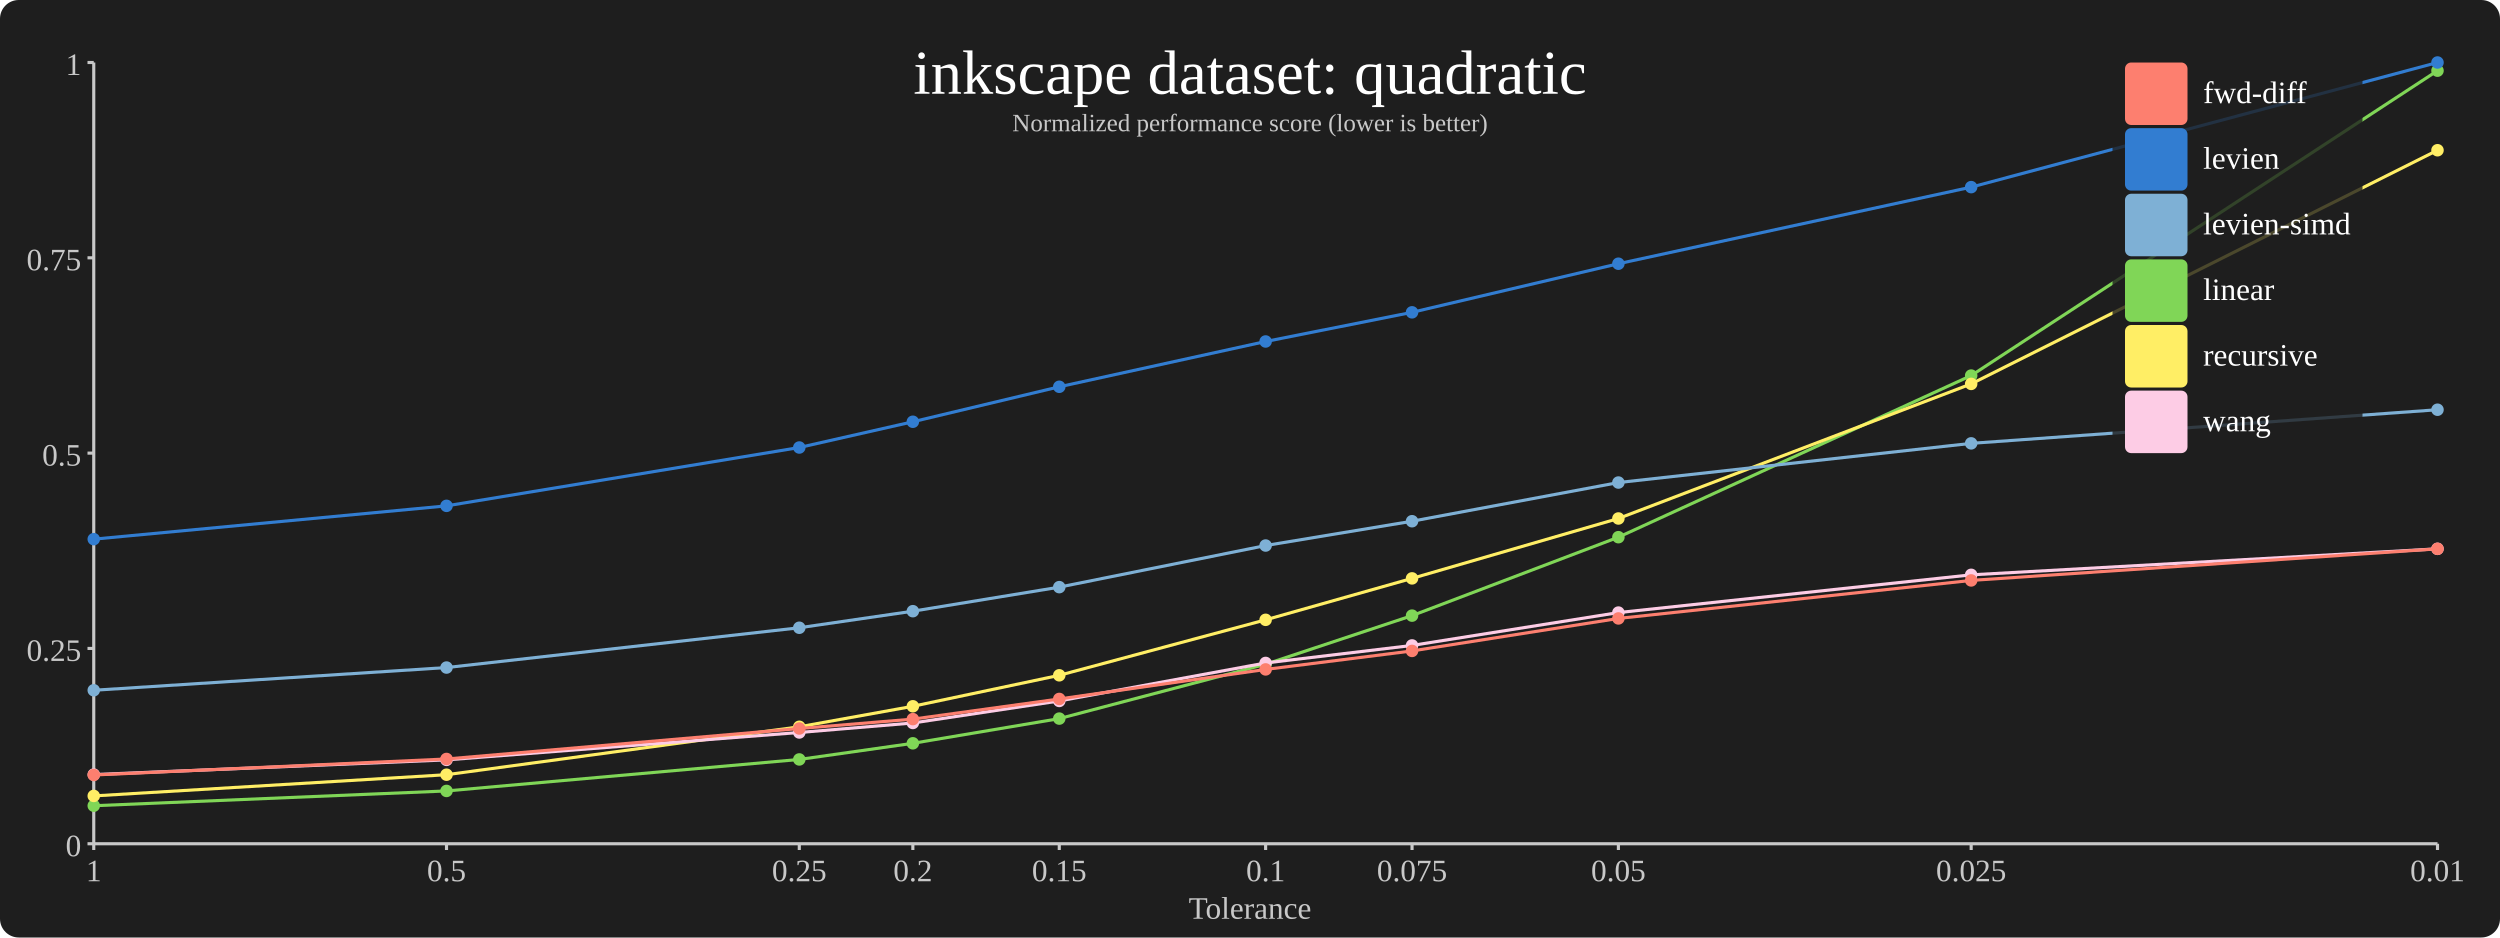
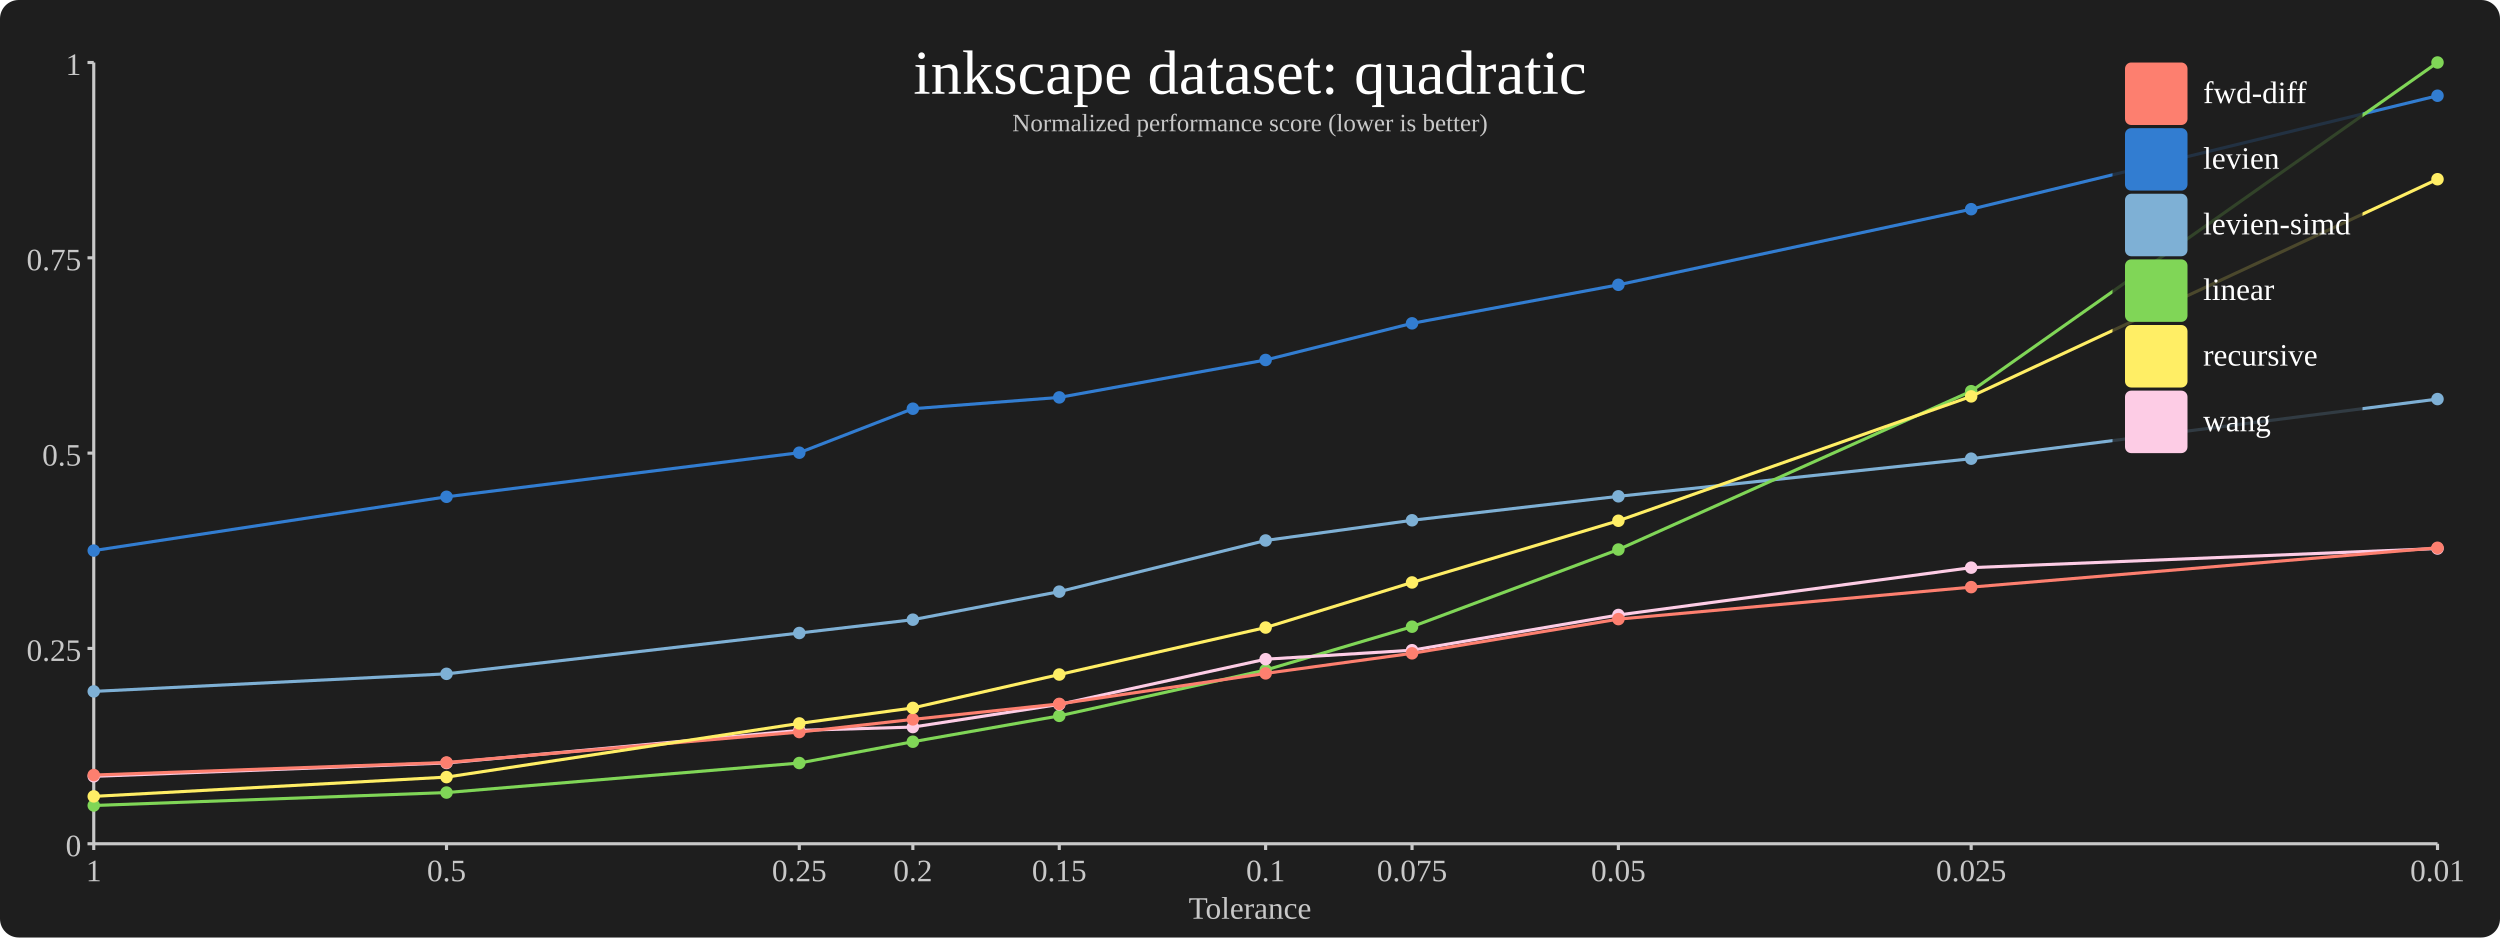
<svg xmlns="http://www.w3.org/2000/svg" viewBox="0 0 800 300">
  <rect x="0" y="0" width="800" height="300" ry="6" style="fill:rgb(30,30,30);stroke:none;fill-opacity:1;stroke-opacity:1;" />
  <path d="M 30 20 L 30 270" style="stroke:rgb(200,200,200);stroke-width:1" />
  <path d="M 30 270 L 780 270" style="stroke:rgb(200,200,200);stroke-width:1" />
  <path d="M 780 270 L 780 272" style="stroke:rgb(200,200,200);stroke-width:1" />
  <text x="780" y="282" style="font-size:10px;fill:rgb(200,200,200);text-anchor:middle;text-align:center;"> 0.01 </text>
  <path d="M 630.772 270 L 630.772 272" style="stroke:rgb(200,200,200);stroke-width:1" />
  <text x="630.772" y="282" style="font-size:10px;fill:rgb(200,200,200);text-anchor:middle;text-align:center;"> 0.025 </text>
  <path d="M 517.886 270 L 517.886 272" style="stroke:rgb(200,200,200);stroke-width:1" />
  <text x="517.886" y="282" style="font-size:10px;fill:rgb(200,200,200);text-anchor:middle;text-align:center;"> 0.05 </text>
  <path d="M 451.852 270 L 451.852 272" style="stroke:rgb(200,200,200);stroke-width:1" />
  <text x="451.852" y="282" style="font-size:10px;fill:rgb(200,200,200);text-anchor:middle;text-align:center;"> 0.075 </text>
  <path d="M 405 270 L 405 272" style="stroke:rgb(200,200,200);stroke-width:1" />
  <text x="405" y="282" style="font-size:10px;fill:rgb(200,200,200);text-anchor:middle;text-align:center;"> 0.1 </text>
  <path d="M 338.966 270 L 338.966 272" style="stroke:rgb(200,200,200);stroke-width:1" />
  <text x="338.966" y="282" style="font-size:10px;fill:rgb(200,200,200);text-anchor:middle;text-align:center;"> 0.15 </text>
  <path d="M 292.114 270 L 292.114 272" style="stroke:rgb(200,200,200);stroke-width:1" />
  <text x="292.114" y="282" style="font-size:10px;fill:rgb(200,200,200);text-anchor:middle;text-align:center;"> 0.2 </text>
  <path d="M 255.773 270 L 255.773 272" style="stroke:rgb(200,200,200);stroke-width:1" />
  <text x="255.773" y="282" style="font-size:10px;fill:rgb(200,200,200);text-anchor:middle;text-align:center;"> 0.25 </text>
  <path d="M 142.886 270 L 142.886 272" style="stroke:rgb(200,200,200);stroke-width:1" />
  <text x="142.886" y="282" style="font-size:10px;fill:rgb(200,200,200);text-anchor:middle;text-align:center;"> 0.5 </text>
  <path d="M 30 270 L 30 272" style="stroke:rgb(200,200,200);stroke-width:1" />
  <text x="30" y="282" style="font-size:10px;fill:rgb(200,200,200);text-anchor:middle;text-align:center;"> 1 </text>
  <path d="M 28 270 L 30 270" style="stroke:rgb(200,200,200);stroke-width:1" />
  <text x="26" y="274" style="font-size:10px;fill:rgb(200,200,200);text-anchor:end;text-align:right;"> 0 </text>
  <path d="M 28 207.5 L 30 207.5" style="stroke:rgb(200,200,200);stroke-width:1" />
  <text x="26" y="211.5" style="font-size:10px;fill:rgb(200,200,200);text-anchor:end;text-align:right;"> 0.25 </text>
  <path d="M 28 145 L 30 145" style="stroke:rgb(200,200,200);stroke-width:1" />
  <text x="26" y="149" style="font-size:10px;fill:rgb(200,200,200);text-anchor:end;text-align:right;"> 0.5 </text>
  <path d="M 28 82.5 L 30 82.5" style="stroke:rgb(200,200,200);stroke-width:1" />
  <text x="26" y="86.5" style="font-size:10px;fill:rgb(200,200,200);text-anchor:end;text-align:right;"> 0.75 </text>
  <path d="M 28 20 L 30 20" style="stroke:rgb(200,200,200);stroke-width:1" />
  <text x="26" y="24" style="font-size:10px;fill:rgb(200,200,200);text-anchor:end;text-align:right;"> 1 </text>
  <text x="400" y="294" style="font-size:10px;fill:rgb(200,200,200);text-anchor:middle;text-align:center;"> Tolerance </text>
-   <circle cx="780" cy="22.615" r="2" style="fill:rgb(128,214,87);stroke:none;fill-opacity:1;stroke-opacity:1;" />
-   <path d="M 780 22.615 L 630.772 120.182" style="stroke:rgb(128,214,87);stroke-width:1" />
-   <circle cx="630.772" cy="120.182" r="2" style="fill:rgb(128,214,87);stroke:none;fill-opacity:1;stroke-opacity:1;" />
-   <path d="M 630.772 120.182 L 517.886 171.9" style="stroke:rgb(128,214,87);stroke-width:1" />
-   <circle cx="517.886" cy="171.9" r="2" style="fill:rgb(128,214,87);stroke:none;fill-opacity:1;stroke-opacity:1;" />
-   <path d="M 517.886 171.9 L 451.852 197" style="stroke:rgb(128,214,87);stroke-width:1" />
-   <circle cx="451.852" cy="197" r="2" style="fill:rgb(128,214,87);stroke:none;fill-opacity:1;stroke-opacity:1;" />
-   <path d="M 451.852 197 L 405 212.558" style="stroke:rgb(128,214,87);stroke-width:1" />
-   <circle cx="405" cy="212.558" r="2" style="fill:rgb(128,214,87);stroke:none;fill-opacity:1;stroke-opacity:1;" />
-   <path d="M 405 212.558 L 338.966 229.95" style="stroke:rgb(128,214,87);stroke-width:1" />
-   <circle cx="338.966" cy="229.95" r="2" style="fill:rgb(128,214,87);stroke:none;fill-opacity:1;stroke-opacity:1;" />
-   <path d="M 338.966 229.95 L 292.114 237.855" style="stroke:rgb(128,214,87);stroke-width:1" />
-   <circle cx="292.114" cy="237.855" r="2" style="fill:rgb(128,214,87);stroke:none;fill-opacity:1;stroke-opacity:1;" />
-   <path d="M 292.114 237.855 L 255.773 243.02" style="stroke:rgb(128,214,87);stroke-width:1" />
-   <circle cx="255.773" cy="243.02" r="2" style="fill:rgb(128,214,87);stroke:none;fill-opacity:1;stroke-opacity:1;" />
-   <path d="M 255.773 243.02 L 142.886 253.1" style="stroke:rgb(128,214,87);stroke-width:1" />
-   <circle cx="142.886" cy="253.1" r="2" style="fill:rgb(128,214,87);stroke:none;fill-opacity:1;stroke-opacity:1;" />
-   <path d="M 142.886 253.1 L 30 257.832" style="stroke:rgb(128,214,87);stroke-width:1" />
-   <circle cx="30" cy="257.832" r="2" style="fill:rgb(128,214,87);stroke:none;fill-opacity:1;stroke-opacity:1;" />
-   <circle cx="780" cy="48.078" r="2" style="fill:rgb(255,238,101);stroke:none;fill-opacity:1;stroke-opacity:1;" />
-   <path d="M 780 48.078 L 630.772 122.847" style="stroke:rgb(255,238,101);stroke-width:1" />
-   <circle cx="630.772" cy="122.847" r="2" style="fill:rgb(255,238,101);stroke:none;fill-opacity:1;stroke-opacity:1;" />
-   <path d="M 630.772 122.847 L 517.886 165.915" style="stroke:rgb(255,238,101);stroke-width:1" />
-   <circle cx="517.886" cy="165.915" r="2" style="fill:rgb(255,238,101);stroke:none;fill-opacity:1;stroke-opacity:1;" />
-   <path d="M 517.886 165.915 L 451.852 185.082" style="stroke:rgb(255,238,101);stroke-width:1" />
-   <circle cx="451.852" cy="185.082" r="2" style="fill:rgb(255,238,101);stroke:none;fill-opacity:1;stroke-opacity:1;" />
-   <path d="M 451.852 185.082 L 405 198.343" style="stroke:rgb(255,238,101);stroke-width:1" />
-   <circle cx="405" cy="198.343" r="2" style="fill:rgb(255,238,101);stroke:none;fill-opacity:1;stroke-opacity:1;" />
-   <path d="M 405 198.343 L 338.966 216.097" style="stroke:rgb(255,238,101);stroke-width:1" />
-   <circle cx="338.966" cy="216.097" r="2" style="fill:rgb(255,238,101);stroke:none;fill-opacity:1;stroke-opacity:1;" />
-   <path d="M 338.966 216.097 L 292.114 226.01" style="stroke:rgb(255,238,101);stroke-width:1" />
-   <circle cx="292.114" cy="226.01" r="2" style="fill:rgb(255,238,101);stroke:none;fill-opacity:1;stroke-opacity:1;" />
-   <path d="M 292.114 226.01 L 255.773 232.57" style="stroke:rgb(255,238,101);stroke-width:1" />
-   <circle cx="255.773" cy="232.57" r="2" style="fill:rgb(255,238,101);stroke:none;fill-opacity:1;stroke-opacity:1;" />
-   <path d="M 255.773 232.57 L 142.886 247.905" style="stroke:rgb(255,238,101);stroke-width:1" />
-   <circle cx="142.886" cy="247.905" r="2" style="fill:rgb(255,238,101);stroke:none;fill-opacity:1;stroke-opacity:1;" />
-   <path d="M 142.886 247.905 L 30 254.692" style="stroke:rgb(255,238,101);stroke-width:1" />
-   <circle cx="30" cy="254.692" r="2" style="fill:rgb(255,238,101);stroke:none;fill-opacity:1;stroke-opacity:1;" />
-   <circle cx="780" cy="131.113" r="2" style="fill:rgb(126,176,213);stroke:none;fill-opacity:1;stroke-opacity:1;" />
-   <path d="M 780 131.113 L 630.772 141.875" style="stroke:rgb(126,176,213);stroke-width:1" />
-   <circle cx="630.772" cy="141.875" r="2" style="fill:rgb(126,176,213);stroke:none;fill-opacity:1;stroke-opacity:1;" />
-   <path d="M 630.772 141.875 L 517.886 154.412" style="stroke:rgb(126,176,213);stroke-width:1" />
-   <circle cx="517.886" cy="154.412" r="2" style="fill:rgb(126,176,213);stroke:none;fill-opacity:1;stroke-opacity:1;" />
-   <path d="M 517.886 154.412 L 451.852 166.79" style="stroke:rgb(126,176,213);stroke-width:1" />
-   <circle cx="451.852" cy="166.79" r="2" style="fill:rgb(126,176,213);stroke:none;fill-opacity:1;stroke-opacity:1;" />
-   <path d="M 451.852 166.79 L 405 174.57" style="stroke:rgb(126,176,213);stroke-width:1" />
-   <circle cx="405" cy="174.57" r="2" style="fill:rgb(126,176,213);stroke:none;fill-opacity:1;stroke-opacity:1;" />
-   <path d="M 405 174.57 L 338.966 187.885" style="stroke:rgb(126,176,213);stroke-width:1" />
-   <circle cx="338.966" cy="187.885" r="2" style="fill:rgb(126,176,213);stroke:none;fill-opacity:1;stroke-opacity:1;" />
-   <path d="M 338.966 187.885 L 292.114 195.58" style="stroke:rgb(126,176,213);stroke-width:1" />
-   <circle cx="292.114" cy="195.58" r="2" style="fill:rgb(126,176,213);stroke:none;fill-opacity:1;stroke-opacity:1;" />
-   <path d="M 292.114 195.58 L 255.773 200.88" style="stroke:rgb(126,176,213);stroke-width:1" />
-   <circle cx="255.773" cy="200.88" r="2" style="fill:rgb(126,176,213);stroke:none;fill-opacity:1;stroke-opacity:1;" />
-   <path d="M 255.773 200.88 L 142.886 213.618" style="stroke:rgb(126,176,213);stroke-width:1" />
-   <circle cx="142.886" cy="213.618" r="2" style="fill:rgb(126,176,213);stroke:none;fill-opacity:1;stroke-opacity:1;" />
-   <path d="M 142.886 213.618 L 30 220.885" style="stroke:rgb(126,176,213);stroke-width:1" />
-   <circle cx="30" cy="220.885" r="2" style="fill:rgb(126,176,213);stroke:none;fill-opacity:1;stroke-opacity:1;" />
-   <circle cx="780" cy="175.625" r="2" style="fill:rgb(253,204,229);stroke:none;fill-opacity:1;stroke-opacity:1;" />
-   <path d="M 780 175.625 L 630.772 183.945" style="stroke:rgb(253,204,229);stroke-width:1" />
-   <circle cx="630.772" cy="183.945" r="2" style="fill:rgb(253,204,229);stroke:none;fill-opacity:1;stroke-opacity:1;" />
-   <path d="M 630.772 183.945 L 517.886 196.025" style="stroke:rgb(253,204,229);stroke-width:1" />
-   <circle cx="517.886" cy="196.025" r="2" style="fill:rgb(253,204,229);stroke:none;fill-opacity:1;stroke-opacity:1;" />
-   <path d="M 517.886 196.025 L 451.852 206.537" style="stroke:rgb(253,204,229);stroke-width:1" />
-   <circle cx="451.852" cy="206.537" r="2" style="fill:rgb(253,204,229);stroke:none;fill-opacity:1;stroke-opacity:1;" />
-   <path d="M 451.852 206.537 L 405 212.145" style="stroke:rgb(253,204,229);stroke-width:1" />
-   <circle cx="405" cy="212.145" r="2" style="fill:rgb(253,204,229);stroke:none;fill-opacity:1;stroke-opacity:1;" />
-   <path d="M 405 212.145 L 338.966 224.303" style="stroke:rgb(253,204,229);stroke-width:1" />
-   <circle cx="338.966" cy="224.303" r="2" style="fill:rgb(253,204,229);stroke:none;fill-opacity:1;stroke-opacity:1;" />
-   <path d="M 338.966 224.303 L 292.114 231.35" style="stroke:rgb(253,204,229);stroke-width:1" />
-   <circle cx="292.114" cy="231.35" r="2" style="fill:rgb(253,204,229);stroke:none;fill-opacity:1;stroke-opacity:1;" />
-   <path d="M 292.114 231.35 L 255.773 234.393" style="stroke:rgb(253,204,229);stroke-width:1" />
-   <circle cx="255.773" cy="234.393" r="2" style="fill:rgb(253,204,229);stroke:none;fill-opacity:1;stroke-opacity:1;" />
-   <path d="M 255.773 234.393 L 142.886 243.16" style="stroke:rgb(253,204,229);stroke-width:1" />
-   <circle cx="142.886" cy="243.16" r="2" style="fill:rgb(253,204,229);stroke:none;fill-opacity:1;stroke-opacity:1;" />
-   <path d="M 142.886 243.16 L 30 247.86" style="stroke:rgb(253,204,229);stroke-width:1" />
-   <circle cx="30" cy="247.86" r="2" style="fill:rgb(253,204,229);stroke:none;fill-opacity:1;stroke-opacity:1;" />
-   <circle cx="780" cy="175.625" r="2" style="fill:rgb(253,127,111);stroke:none;fill-opacity:1;stroke-opacity:1;" />
-   <path d="M 780 175.625 L 630.772 185.735" style="stroke:rgb(253,127,111);stroke-width:1" />
-   <circle cx="630.772" cy="185.735" r="2" style="fill:rgb(253,127,111);stroke:none;fill-opacity:1;stroke-opacity:1;" />
-   <path d="M 630.772 185.735 L 517.886 197.897" style="stroke:rgb(253,127,111);stroke-width:1" />
-   <circle cx="517.886" cy="197.897" r="2" style="fill:rgb(253,127,111);stroke:none;fill-opacity:1;stroke-opacity:1;" />
-   <path d="M 517.886 197.897 L 451.852 208.295" style="stroke:rgb(253,127,111);stroke-width:1" />
-   <circle cx="451.852" cy="208.295" r="2" style="fill:rgb(253,127,111);stroke:none;fill-opacity:1;stroke-opacity:1;" />
-   <path d="M 451.852 208.295 L 405 214.213" style="stroke:rgb(253,127,111);stroke-width:1" />
-   <circle cx="405" cy="214.213" r="2" style="fill:rgb(253,127,111);stroke:none;fill-opacity:1;stroke-opacity:1;" />
-   <path d="M 405 214.213 L 338.966 223.662" style="stroke:rgb(253,127,111);stroke-width:1" />
-   <circle cx="338.966" cy="223.662" r="2" style="fill:rgb(253,127,111);stroke:none;fill-opacity:1;stroke-opacity:1;" />
-   <path d="M 338.966 223.662 L 292.114 230.115" style="stroke:rgb(253,127,111);stroke-width:1" />
-   <circle cx="292.114" cy="230.115" r="2" style="fill:rgb(253,127,111);stroke:none;fill-opacity:1;stroke-opacity:1;" />
-   <path d="M 292.114 230.115 L 255.773 233.125" style="stroke:rgb(253,127,111);stroke-width:1" />
-   <circle cx="255.773" cy="233.125" r="2" style="fill:rgb(253,127,111);stroke:none;fill-opacity:1;stroke-opacity:1;" />
-   <path d="M 255.773 233.125 L 142.886 242.873" style="stroke:rgb(253,127,111);stroke-width:1" />
-   <circle cx="142.886" cy="242.873" r="2" style="fill:rgb(253,127,111);stroke:none;fill-opacity:1;stroke-opacity:1;" />
-   <path d="M 142.886 242.873 L 30 247.998" style="stroke:rgb(253,127,111);stroke-width:1" />
-   <circle cx="30" cy="247.998" r="2" style="fill:rgb(253,127,111);stroke:none;fill-opacity:1;stroke-opacity:1;" />
-   <circle cx="780" cy="20" r="2" style="fill:rgb(50,125,209);stroke:none;fill-opacity:1;stroke-opacity:1;" />
-   <path d="M 780 20 L 630.772 59.88" style="stroke:rgb(50,125,209);stroke-width:1" />
-   <circle cx="630.772" cy="59.88" r="2" style="fill:rgb(50,125,209);stroke:none;fill-opacity:1;stroke-opacity:1;" />
-   <path d="M 630.772 59.88 L 517.886 84.39" style="stroke:rgb(50,125,209);stroke-width:1" />
-   <circle cx="517.886" cy="84.39" r="2" style="fill:rgb(50,125,209);stroke:none;fill-opacity:1;stroke-opacity:1;" />
-   <path d="M 517.886 84.39 L 451.852 99.945" style="stroke:rgb(50,125,209);stroke-width:1" />
-   <circle cx="451.852" cy="99.945" r="2" style="fill:rgb(50,125,209);stroke:none;fill-opacity:1;stroke-opacity:1;" />
-   <path d="M 451.852 99.945 L 405 109.275" style="stroke:rgb(50,125,209);stroke-width:1" />
-   <circle cx="405" cy="109.275" r="2" style="fill:rgb(50,125,209);stroke:none;fill-opacity:1;stroke-opacity:1;" />
-   <path d="M 405 109.275 L 338.966 123.77" style="stroke:rgb(50,125,209);stroke-width:1" />
-   <circle cx="338.966" cy="123.77" r="2" style="fill:rgb(50,125,209);stroke:none;fill-opacity:1;stroke-opacity:1;" />
-   <path d="M 338.966 123.77 L 292.114 134.963" style="stroke:rgb(50,125,209);stroke-width:1" />
-   <circle cx="292.114" cy="134.963" r="2" style="fill:rgb(50,125,209);stroke:none;fill-opacity:1;stroke-opacity:1;" />
-   <path d="M 292.114 134.963 L 255.773 143.202" style="stroke:rgb(50,125,209);stroke-width:1" />
-   <circle cx="255.773" cy="143.202" r="2" style="fill:rgb(50,125,209);stroke:none;fill-opacity:1;stroke-opacity:1;" />
-   <path d="M 255.773 143.202 L 142.886 161.873" style="stroke:rgb(50,125,209);stroke-width:1" />
-   <circle cx="142.886" cy="161.873" r="2" style="fill:rgb(50,125,209);stroke:none;fill-opacity:1;stroke-opacity:1;" />
-   <path d="M 142.886 161.873 L 30 172.528" style="stroke:rgb(50,125,209);stroke-width:1" />
-   <circle cx="30" cy="172.528" r="2" style="fill:rgb(50,125,209);stroke:none;fill-opacity:1;stroke-opacity:1;" />
+   <circle cx="780" cy="30.633" r="2" style="fill:rgb(50,125,209);stroke:none;fill-opacity:1;stroke-opacity:1;" />
+   <path d="M 780 30.633 L 630.772 66.94" style="stroke:rgb(50,125,209);stroke-width:1" />
+   <circle cx="630.772" cy="66.94" r="2" style="fill:rgb(50,125,209);stroke:none;fill-opacity:1;stroke-opacity:1;" />
+   <path d="M 630.772 66.94 L 517.886 91.138" style="stroke:rgb(50,125,209);stroke-width:1" />
+   <circle cx="517.886" cy="91.138" r="2" style="fill:rgb(50,125,209);stroke:none;fill-opacity:1;stroke-opacity:1;" />
+   <path d="M 517.886 91.138 L 451.852 103.465" style="stroke:rgb(50,125,209);stroke-width:1" />
+   <circle cx="451.852" cy="103.465" r="2" style="fill:rgb(50,125,209);stroke:none;fill-opacity:1;stroke-opacity:1;" />
+   <path d="M 451.852 103.465 L 405 115.193" style="stroke:rgb(50,125,209);stroke-width:1" />
+   <circle cx="405" cy="115.193" r="2" style="fill:rgb(50,125,209);stroke:none;fill-opacity:1;stroke-opacity:1;" />
+   <path d="M 405 115.193 L 338.966 127.167" style="stroke:rgb(50,125,209);stroke-width:1" />
+   <circle cx="338.966" cy="127.167" r="2" style="fill:rgb(50,125,209);stroke:none;fill-opacity:1;stroke-opacity:1;" />
+   <path d="M 338.966 127.167 L 292.114 130.785" style="stroke:rgb(50,125,209);stroke-width:1" />
+   <circle cx="292.114" cy="130.785" r="2" style="fill:rgb(50,125,209);stroke:none;fill-opacity:1;stroke-opacity:1;" />
+   <path d="M 292.114 130.785 L 255.773 144.86" style="stroke:rgb(50,125,209);stroke-width:1" />
+   <circle cx="255.773" cy="144.86" r="2" style="fill:rgb(50,125,209);stroke:none;fill-opacity:1;stroke-opacity:1;" />
+   <path d="M 255.773 144.86 L 142.886 158.972" style="stroke:rgb(50,125,209);stroke-width:1" />
+   <circle cx="142.886" cy="158.972" r="2" style="fill:rgb(50,125,209);stroke:none;fill-opacity:1;stroke-opacity:1;" />
+   <path d="M 142.886 158.972 L 30 176.188" style="stroke:rgb(50,125,209);stroke-width:1" />
+   <circle cx="30" cy="176.188" r="2" style="fill:rgb(50,125,209);stroke:none;fill-opacity:1;stroke-opacity:1;" />
+   <circle cx="780" cy="127.703" r="2" style="fill:rgb(126,176,213);stroke:none;fill-opacity:1;stroke-opacity:1;" />
+   <path d="M 780 127.703 L 630.772 146.775" style="stroke:rgb(126,176,213);stroke-width:1" />
+   <circle cx="630.772" cy="146.775" r="2" style="fill:rgb(126,176,213);stroke:none;fill-opacity:1;stroke-opacity:1;" />
+   <path d="M 630.772 146.775 L 517.886 158.817" style="stroke:rgb(126,176,213);stroke-width:1" />
+   <circle cx="517.886" cy="158.817" r="2" style="fill:rgb(126,176,213);stroke:none;fill-opacity:1;stroke-opacity:1;" />
+   <path d="M 517.886 158.817 L 451.852 166.488" style="stroke:rgb(126,176,213);stroke-width:1" />
+   <circle cx="451.852" cy="166.488" r="2" style="fill:rgb(126,176,213);stroke:none;fill-opacity:1;stroke-opacity:1;" />
+   <path d="M 451.852 166.488 L 405 172.95" style="stroke:rgb(126,176,213);stroke-width:1" />
+   <circle cx="405" cy="172.95" r="2" style="fill:rgb(126,176,213);stroke:none;fill-opacity:1;stroke-opacity:1;" />
+   <path d="M 405 172.95 L 338.966 189.32" style="stroke:rgb(126,176,213);stroke-width:1" />
+   <circle cx="338.966" cy="189.32" r="2" style="fill:rgb(126,176,213);stroke:none;fill-opacity:1;stroke-opacity:1;" />
+   <path d="M 338.966 189.32 L 292.114 198.298" style="stroke:rgb(126,176,213);stroke-width:1" />
+   <circle cx="292.114" cy="198.298" r="2" style="fill:rgb(126,176,213);stroke:none;fill-opacity:1;stroke-opacity:1;" />
+   <path d="M 292.114 198.298 L 255.773 202.56" style="stroke:rgb(126,176,213);stroke-width:1" />
+   <circle cx="255.773" cy="202.56" r="2" style="fill:rgb(126,176,213);stroke:none;fill-opacity:1;stroke-opacity:1;" />
+   <path d="M 255.773 202.56 L 142.886 215.625" style="stroke:rgb(126,176,213);stroke-width:1" />
+   <circle cx="142.886" cy="215.625" r="2" style="fill:rgb(126,176,213);stroke:none;fill-opacity:1;stroke-opacity:1;" />
+   <path d="M 142.886 215.625 L 30 221.25" style="stroke:rgb(126,176,213);stroke-width:1" />
+   <circle cx="30" cy="221.25" r="2" style="fill:rgb(126,176,213);stroke:none;fill-opacity:1;stroke-opacity:1;" />
+   <circle cx="780" cy="20" r="2" style="fill:rgb(128,214,87);stroke:none;fill-opacity:1;stroke-opacity:1;" />
+   <path d="M 780 20 L 630.772 125.182" style="stroke:rgb(128,214,87);stroke-width:1" />
+   <circle cx="630.772" cy="125.182" r="2" style="fill:rgb(128,214,87);stroke:none;fill-opacity:1;stroke-opacity:1;" />
+   <path d="M 630.772 125.182 L 517.886 175.853" style="stroke:rgb(128,214,87);stroke-width:1" />
+   <circle cx="517.886" cy="175.853" r="2" style="fill:rgb(128,214,87);stroke:none;fill-opacity:1;stroke-opacity:1;" />
+   <path d="M 517.886 175.853 L 451.852 200.543" style="stroke:rgb(128,214,87);stroke-width:1" />
+   <circle cx="451.852" cy="200.543" r="2" style="fill:rgb(128,214,87);stroke:none;fill-opacity:1;stroke-opacity:1;" />
+   <path d="M 451.852 200.543 L 405 214.415" style="stroke:rgb(128,214,87);stroke-width:1" />
+   <circle cx="405" cy="214.415" r="2" style="fill:rgb(128,214,87);stroke:none;fill-opacity:1;stroke-opacity:1;" />
+   <path d="M 405 214.415 L 338.966 229.077" style="stroke:rgb(128,214,87);stroke-width:1" />
+   <circle cx="338.966" cy="229.077" r="2" style="fill:rgb(128,214,87);stroke:none;fill-opacity:1;stroke-opacity:1;" />
+   <path d="M 338.966 229.077 L 292.114 237.35" style="stroke:rgb(128,214,87);stroke-width:1" />
+   <circle cx="292.114" cy="237.35" r="2" style="fill:rgb(128,214,87);stroke:none;fill-opacity:1;stroke-opacity:1;" />
+   <path d="M 292.114 237.35 L 255.773 244.167" style="stroke:rgb(128,214,87);stroke-width:1" />
+   <circle cx="255.773" cy="244.167" r="2" style="fill:rgb(128,214,87);stroke:none;fill-opacity:1;stroke-opacity:1;" />
+   <path d="M 255.773 244.167 L 142.886 253.618" style="stroke:rgb(128,214,87);stroke-width:1" />
+   <circle cx="142.886" cy="253.618" r="2" style="fill:rgb(128,214,87);stroke:none;fill-opacity:1;stroke-opacity:1;" />
+   <path d="M 142.886 253.618 L 30 257.757" style="stroke:rgb(128,214,87);stroke-width:1" />
+   <circle cx="30" cy="257.757" r="2" style="fill:rgb(128,214,87);stroke:none;fill-opacity:1;stroke-opacity:1;" />
+   <circle cx="780" cy="175.525" r="2" style="fill:rgb(253,204,229);stroke:none;fill-opacity:1;stroke-opacity:1;" />
+   <path d="M 780 175.525 L 630.772 181.645" style="stroke:rgb(253,204,229);stroke-width:1" />
+   <circle cx="630.772" cy="181.645" r="2" style="fill:rgb(253,204,229);stroke:none;fill-opacity:1;stroke-opacity:1;" />
+   <path d="M 630.772 181.645 L 517.886 196.795" style="stroke:rgb(253,204,229);stroke-width:1" />
+   <circle cx="517.886" cy="196.795" r="2" style="fill:rgb(253,204,229);stroke:none;fill-opacity:1;stroke-opacity:1;" />
+   <path d="M 517.886 196.795 L 451.852 208.065" style="stroke:rgb(253,204,229);stroke-width:1" />
+   <circle cx="451.852" cy="208.065" r="2" style="fill:rgb(253,204,229);stroke:none;fill-opacity:1;stroke-opacity:1;" />
+   <path d="M 451.852 208.065 L 405 210.945" style="stroke:rgb(253,204,229);stroke-width:1" />
+   <circle cx="405" cy="210.945" r="2" style="fill:rgb(253,204,229);stroke:none;fill-opacity:1;stroke-opacity:1;" />
+   <path d="M 405 210.945 L 338.966 225.41" style="stroke:rgb(253,204,229);stroke-width:1" />
+   <circle cx="338.966" cy="225.41" r="2" style="fill:rgb(253,204,229);stroke:none;fill-opacity:1;stroke-opacity:1;" />
+   <path d="M 338.966 225.41 L 292.114 232.662" style="stroke:rgb(253,204,229);stroke-width:1" />
+   <circle cx="292.114" cy="232.662" r="2" style="fill:rgb(253,204,229);stroke:none;fill-opacity:1;stroke-opacity:1;" />
+   <path d="M 292.114 232.662 L 255.773 233.718" style="stroke:rgb(253,204,229);stroke-width:1" />
+   <circle cx="255.773" cy="233.718" r="2" style="fill:rgb(253,204,229);stroke:none;fill-opacity:1;stroke-opacity:1;" />
+   <path d="M 255.773 233.718 L 142.886 244.143" style="stroke:rgb(253,204,229);stroke-width:1" />
+   <circle cx="142.886" cy="244.143" r="2" style="fill:rgb(253,204,229);stroke:none;fill-opacity:1;stroke-opacity:1;" />
+   <path d="M 142.886 244.143 L 30 248.43" style="stroke:rgb(253,204,229);stroke-width:1" />
+   <circle cx="30" cy="248.43" r="2" style="fill:rgb(253,204,229);stroke:none;fill-opacity:1;stroke-opacity:1;" />
+   <circle cx="780" cy="175.29" r="2" style="fill:rgb(253,127,111);stroke:none;fill-opacity:1;stroke-opacity:1;" />
+   <path d="M 780 175.29 L 630.772 187.88" style="stroke:rgb(253,127,111);stroke-width:1" />
+   <circle cx="630.772" cy="187.88" r="2" style="fill:rgb(253,127,111);stroke:none;fill-opacity:1;stroke-opacity:1;" />
+   <path d="M 630.772 187.88 L 517.886 198.115" style="stroke:rgb(253,127,111);stroke-width:1" />
+   <circle cx="517.886" cy="198.115" r="2" style="fill:rgb(253,127,111);stroke:none;fill-opacity:1;stroke-opacity:1;" />
+   <path d="M 517.886 198.115 L 451.852 209.062" style="stroke:rgb(253,127,111);stroke-width:1" />
+   <circle cx="451.852" cy="209.062" r="2" style="fill:rgb(253,127,111);stroke:none;fill-opacity:1;stroke-opacity:1;" />
+   <path d="M 451.852 209.062 L 405 215.482" style="stroke:rgb(253,127,111);stroke-width:1" />
+   <circle cx="405" cy="215.482" r="2" style="fill:rgb(253,127,111);stroke:none;fill-opacity:1;stroke-opacity:1;" />
+   <path d="M 405 215.482 L 338.966 225.245" style="stroke:rgb(253,127,111);stroke-width:1" />
+   <circle cx="338.966" cy="225.245" r="2" style="fill:rgb(253,127,111);stroke:none;fill-opacity:1;stroke-opacity:1;" />
+   <path d="M 338.966 225.245 L 292.114 230.2" style="stroke:rgb(253,127,111);stroke-width:1" />
+   <circle cx="292.114" cy="230.2" r="2" style="fill:rgb(253,127,111);stroke:none;fill-opacity:1;stroke-opacity:1;" />
+   <path d="M 292.114 230.2 L 255.773 234.26" style="stroke:rgb(253,127,111);stroke-width:1" />
+   <circle cx="255.773" cy="234.26" r="2" style="fill:rgb(253,127,111);stroke:none;fill-opacity:1;stroke-opacity:1;" />
+   <path d="M 255.773 234.26 L 142.886 243.998" style="stroke:rgb(253,127,111);stroke-width:1" />
+   <circle cx="142.886" cy="243.998" r="2" style="fill:rgb(253,127,111);stroke:none;fill-opacity:1;stroke-opacity:1;" />
+   <path d="M 142.886 243.998 L 30 248.012" style="stroke:rgb(253,127,111);stroke-width:1" />
+   <circle cx="30" cy="248.012" r="2" style="fill:rgb(253,127,111);stroke:none;fill-opacity:1;stroke-opacity:1;" />
+   <circle cx="780" cy="57.352" r="2" style="fill:rgb(255,238,101);stroke:none;fill-opacity:1;stroke-opacity:1;" />
+   <path d="M 780 57.352 L 630.772 126.843" style="stroke:rgb(255,238,101);stroke-width:1" />
+   <circle cx="630.772" cy="126.843" r="2" style="fill:rgb(255,238,101);stroke:none;fill-opacity:1;stroke-opacity:1;" />
+   <path d="M 630.772 126.843 L 517.886 166.643" style="stroke:rgb(255,238,101);stroke-width:1" />
+   <circle cx="517.886" cy="166.643" r="2" style="fill:rgb(255,238,101);stroke:none;fill-opacity:1;stroke-opacity:1;" />
+   <path d="M 517.886 166.643 L 451.852 186.382" style="stroke:rgb(255,238,101);stroke-width:1" />
+   <circle cx="451.852" cy="186.382" r="2" style="fill:rgb(255,238,101);stroke:none;fill-opacity:1;stroke-opacity:1;" />
+   <path d="M 451.852 186.382 L 405 200.812" style="stroke:rgb(255,238,101);stroke-width:1" />
+   <circle cx="405" cy="200.812" r="2" style="fill:rgb(255,238,101);stroke:none;fill-opacity:1;stroke-opacity:1;" />
+   <path d="M 405 200.812 L 338.966 215.85" style="stroke:rgb(255,238,101);stroke-width:1" />
+   <circle cx="338.966" cy="215.85" r="2" style="fill:rgb(255,238,101);stroke:none;fill-opacity:1;stroke-opacity:1;" />
+   <path d="M 338.966 215.85 L 292.114 226.53" style="stroke:rgb(255,238,101);stroke-width:1" />
+   <circle cx="292.114" cy="226.53" r="2" style="fill:rgb(255,238,101);stroke:none;fill-opacity:1;stroke-opacity:1;" />
+   <path d="M 292.114 226.53 L 255.773 231.493" style="stroke:rgb(255,238,101);stroke-width:1" />
+   <circle cx="255.773" cy="231.493" r="2" style="fill:rgb(255,238,101);stroke:none;fill-opacity:1;stroke-opacity:1;" />
+   <path d="M 255.773 231.493 L 142.886 248.673" style="stroke:rgb(255,238,101);stroke-width:1" />
+   <circle cx="142.886" cy="248.673" r="2" style="fill:rgb(255,238,101);stroke:none;fill-opacity:1;stroke-opacity:1;" />
+   <path d="M 142.886 248.673 L 30 254.843" style="stroke:rgb(255,238,101);stroke-width:1" />
+   <circle cx="30" cy="254.843" r="2" style="fill:rgb(255,238,101);stroke:none;fill-opacity:1;stroke-opacity:1;" />
  <rect x="676" y="16" width="80" height="133" ry="4" style="fill:rgb(30,30,30);stroke:none;fill-opacity:0.8;stroke-opacity:1;" />
  <rect x="680" y="20" width="20" height="20" ry="2" style="fill:rgb(253,127,111);stroke:none;fill-opacity:1;stroke-opacity:1;" />
  <text x="705" y="33" style="font-size:10px;fill:rgb(255,255,255);text-anchor:start;text-align:left;"> fwd-diff </text>
  <rect x="680" y="41" width="20" height="20" ry="2" style="fill:rgb(50,125,209);stroke:none;fill-opacity:1;stroke-opacity:1;" />
  <text x="705" y="54" style="font-size:10px;fill:rgb(255,255,255);text-anchor:start;text-align:left;"> levien </text>
  <rect x="680" y="62" width="20" height="20" ry="2" style="fill:rgb(126,176,213);stroke:none;fill-opacity:1;stroke-opacity:1;" />
  <text x="705" y="75" style="font-size:10px;fill:rgb(255,255,255);text-anchor:start;text-align:left;"> levien-simd </text>
  <rect x="680" y="83" width="20" height="20" ry="2" style="fill:rgb(128,214,87);stroke:none;fill-opacity:1;stroke-opacity:1;" />
  <text x="705" y="96" style="font-size:10px;fill:rgb(255,255,255);text-anchor:start;text-align:left;"> linear </text>
  <rect x="680" y="104" width="20" height="20" ry="2" style="fill:rgb(255,238,101);stroke:none;fill-opacity:1;stroke-opacity:1;" />
  <text x="705" y="117" style="font-size:10px;fill:rgb(255,255,255);text-anchor:start;text-align:left;"> recursive </text>
  <rect x="680" y="125" width="20" height="20" ry="2" style="fill:rgb(253,204,229);stroke:none;fill-opacity:1;stroke-opacity:1;" />
  <text x="705" y="138" style="font-size:10px;fill:rgb(255,255,255);text-anchor:start;text-align:left;"> wang </text>
  <text x="400" y="30" style="font-size:20px;fill:rgb(255,255,255);text-anchor:middle;text-align:center;"> inkscape dataset: quadratic </text>
  <text x="400" y="42" style="font-size:8px;fill:rgb(200,200,200);text-anchor:middle;text-align:center;"> Normalized performance score (lower is better) </text>
</svg>
